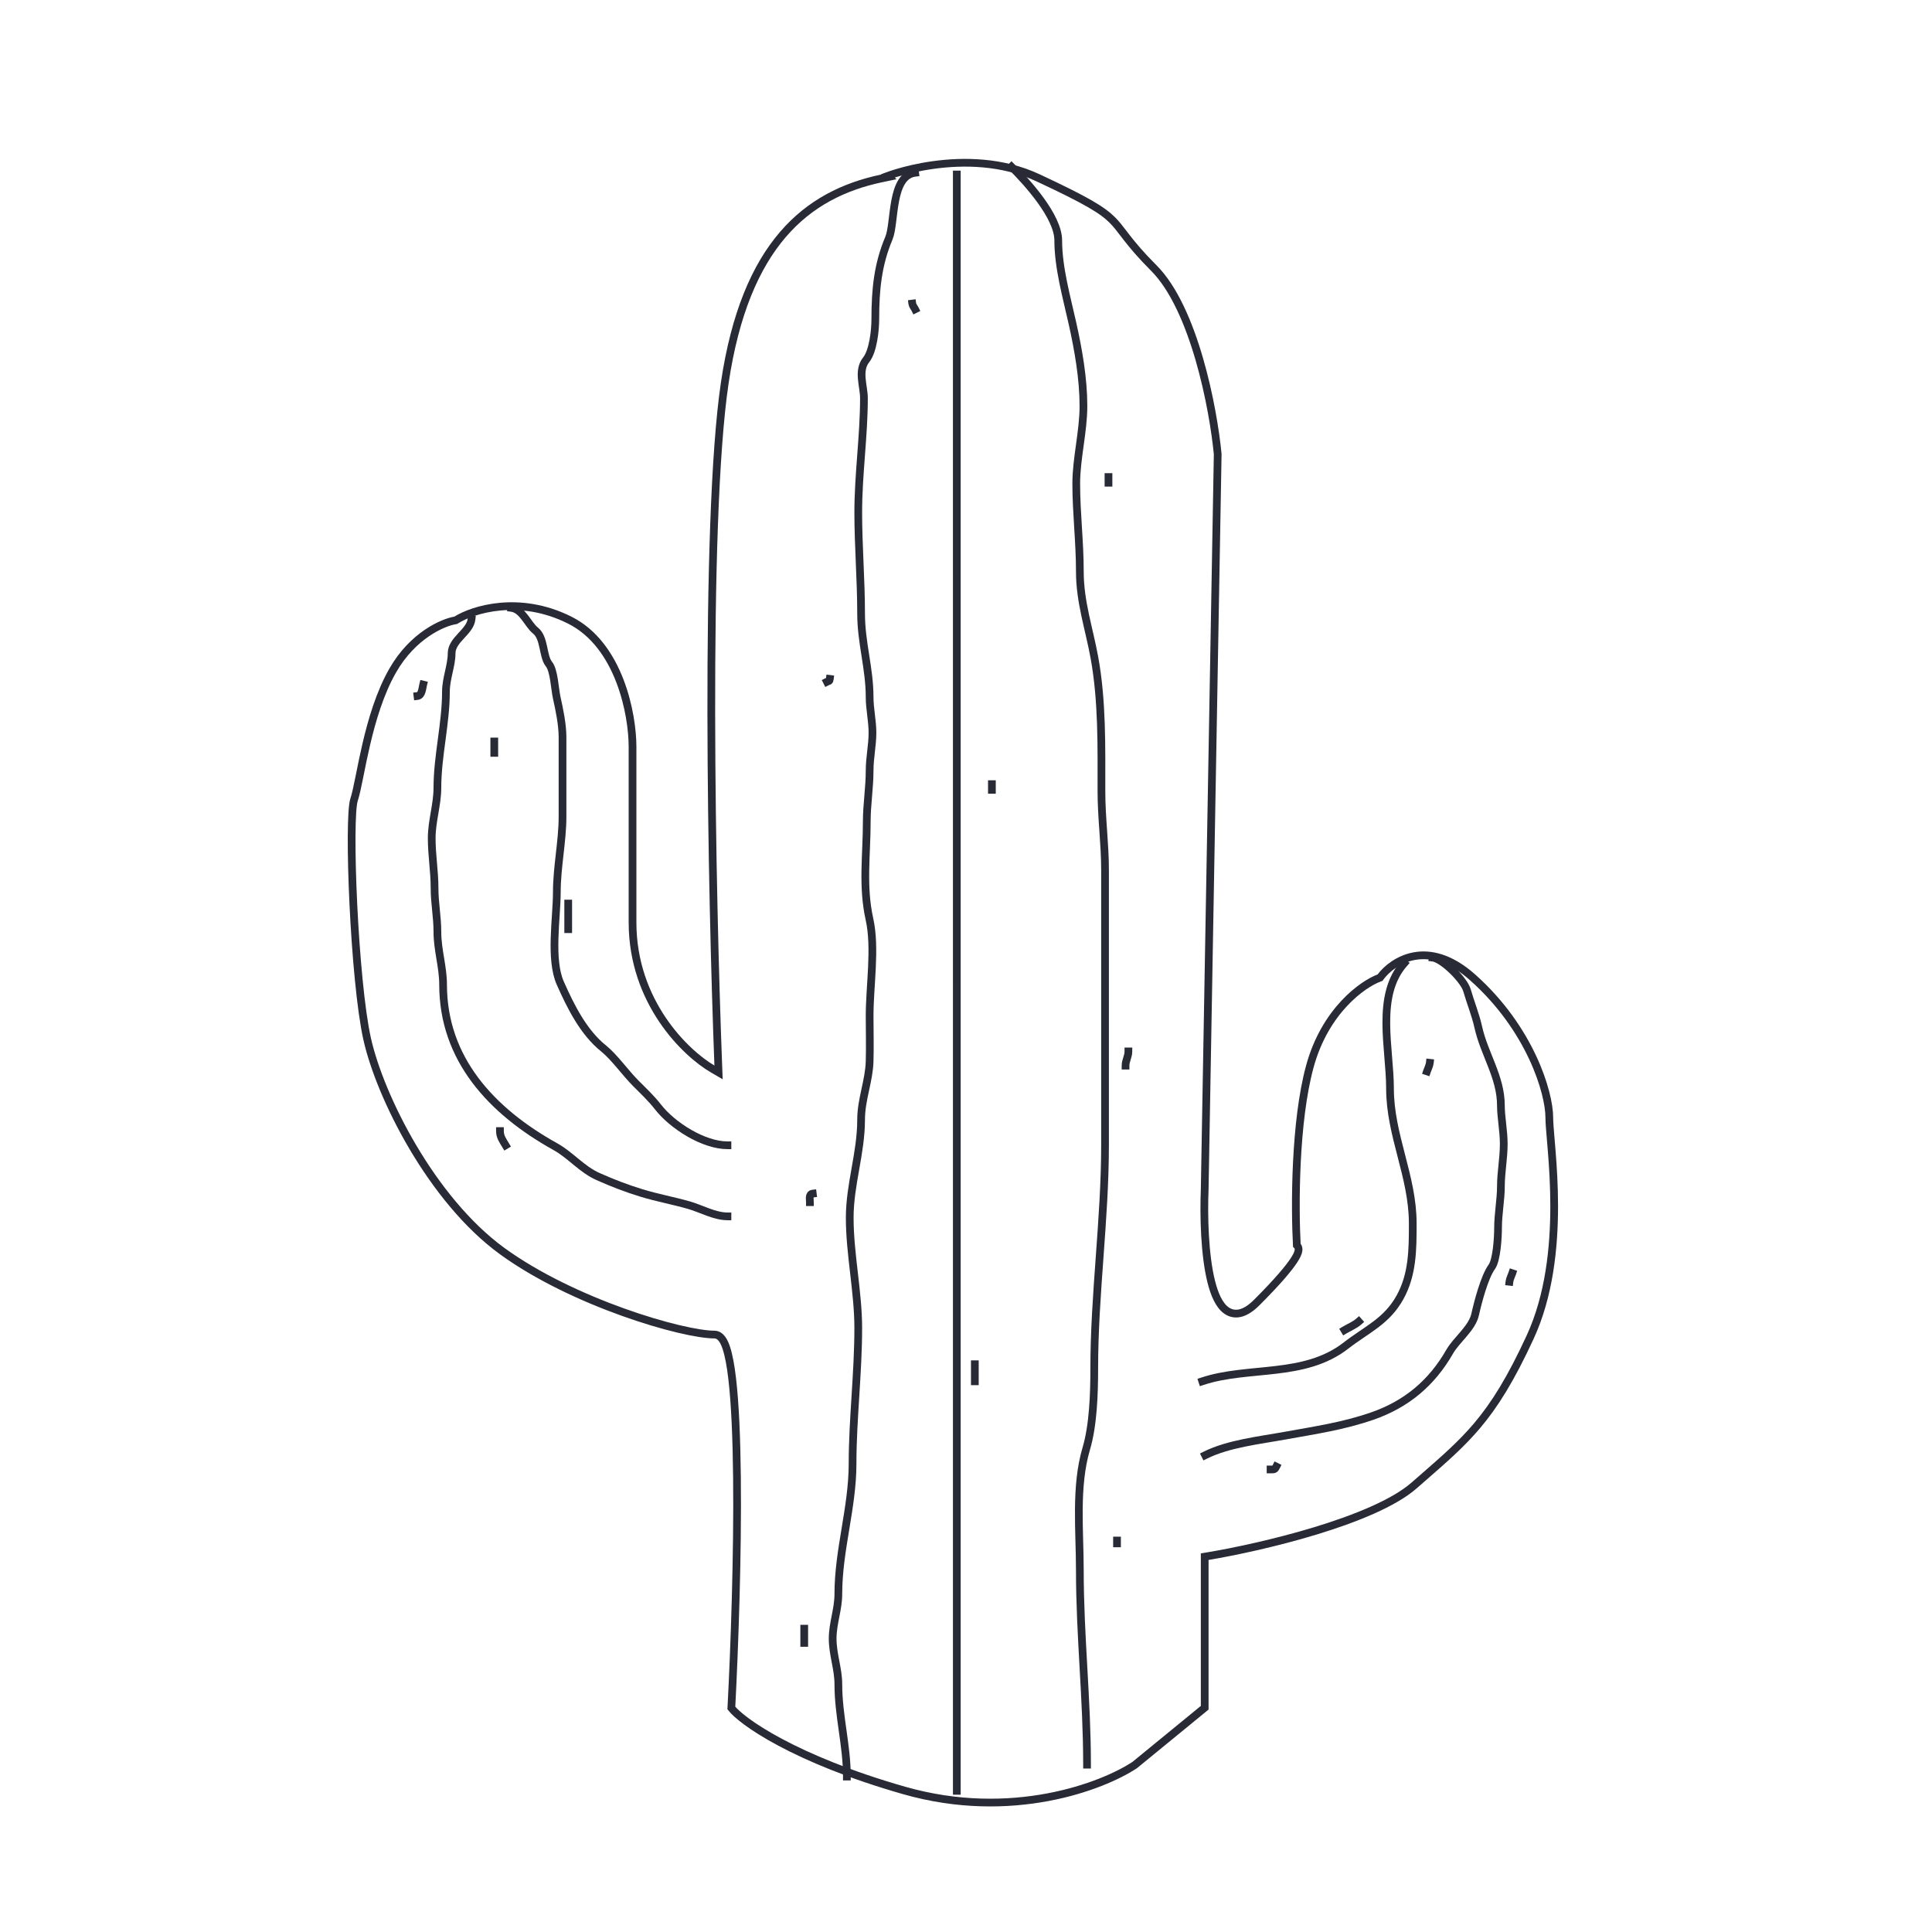
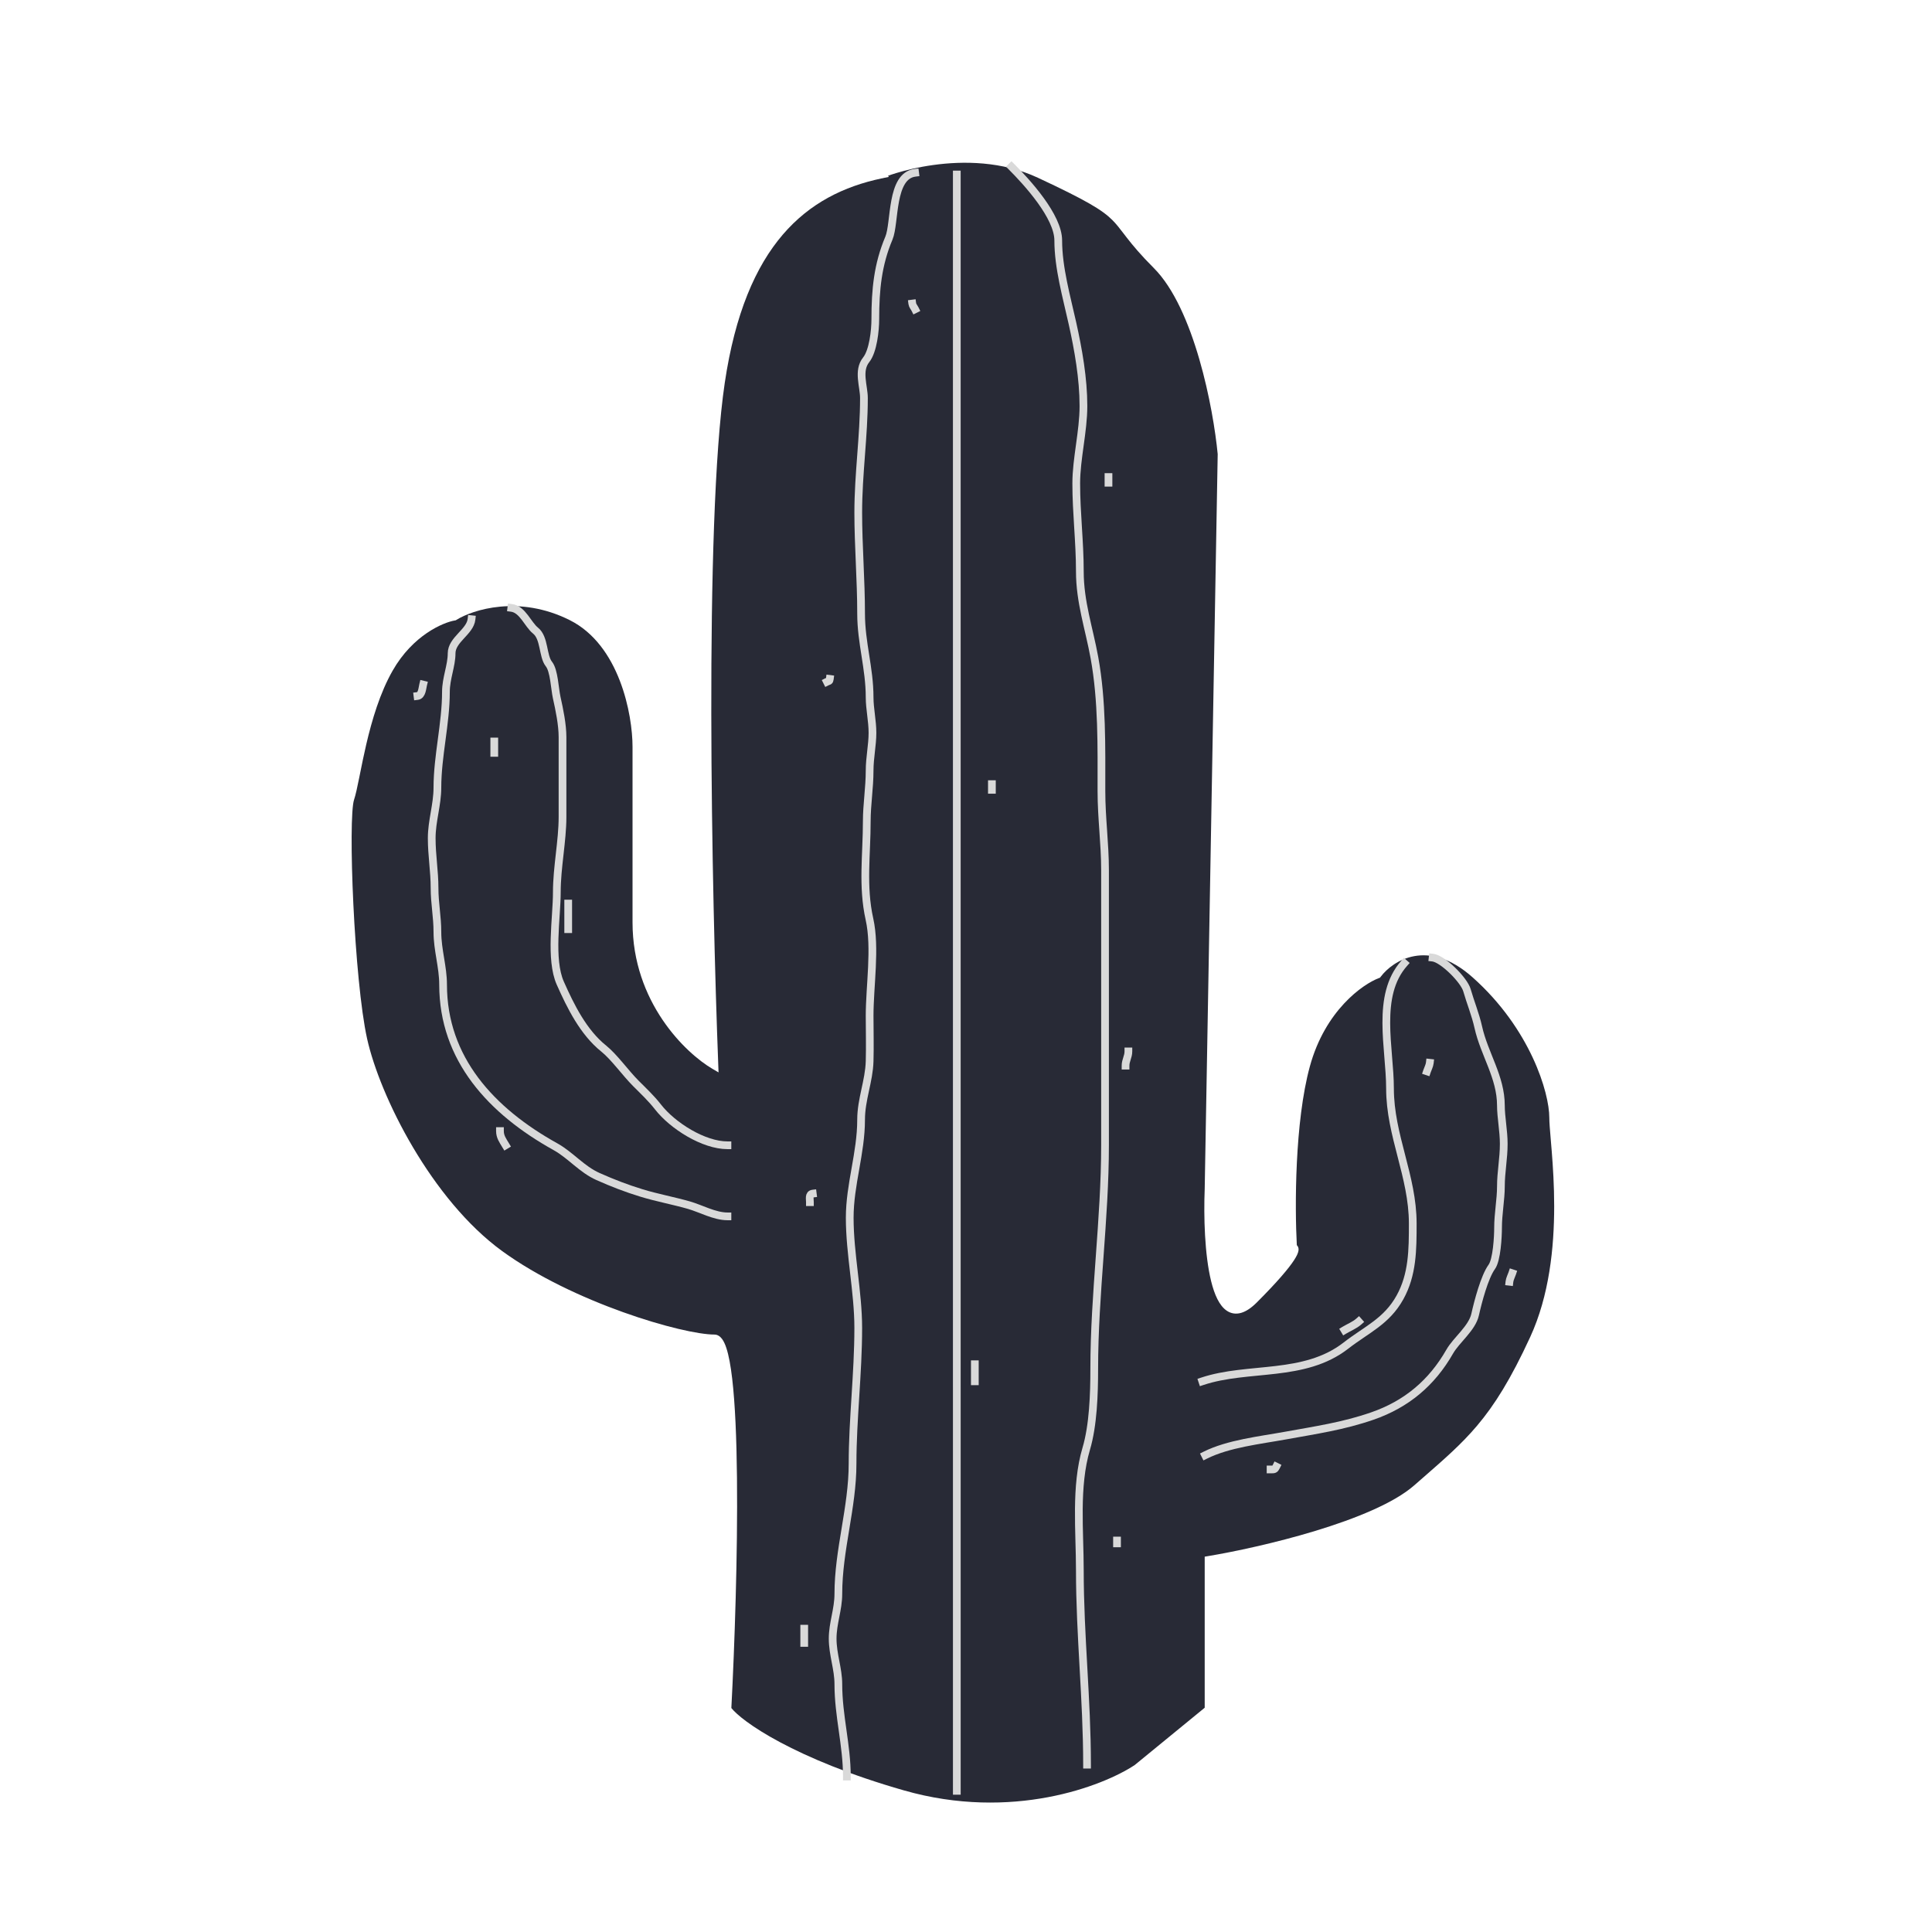
<svg xmlns="http://www.w3.org/2000/svg" viewBox="0 0 500 500" fill="none">
  <style>
-     path {stroke: #2474c4 }
-     #line, #outline {
-        stroke: #282A36;
-        stroke-width: 2;
-     }
-     @media (prefers-color-scheme: dark) {
-         #line {
-            stroke: #D9D9D9;
-            stroke-width: 2;
-         }
-         #outline {
-            fill: #282A36
-         }
-     }
+    #line {
+       stroke: #D9D9D9;
+       stroke-width: 2;
+    }
+    #outline {
+       fill: #282A36
+    }
</style>
  <path id="outline" d="M228.197 46.162C228.279 46.157 228.349 46.144 228.391 46.136C228.48 46.118 228.578 46.091 228.678 46.062L230.057 45.774L229.8 45.502C230.369 45.293 231.119 45.039 232.027 44.764C234.328 44.067 237.619 43.247 241.502 42.707C249.285 41.626 259.352 41.681 268.603 46C281.254 51.908 285.291 54.365 287.88 56.955C288.894 57.97 289.685 59.001 290.703 60.328C291 60.716 291.316 61.128 291.663 61.573C293.183 63.52 295.208 65.972 298.607 69.372C303.802 74.571 307.673 83.62 310.385 92.978C313.077 102.266 314.58 111.686 315.14 117.53L311.776 307.704C311.776 307.707 311.776 307.711 311.776 307.715C311.495 314.754 311.743 324.711 313.445 331.597C313.873 333.326 314.401 334.897 315.054 336.194C315.702 337.48 316.512 338.573 317.544 339.249C318.619 339.953 319.864 340.155 321.211 339.766C322.511 339.39 323.856 338.479 325.262 337.073C330.657 331.674 333.522 328.247 334.899 326.137C335.569 325.111 335.97 324.273 336.053 323.61C336.096 323.268 336.073 322.807 335.768 322.417C335.72 322.356 335.669 322.301 335.616 322.252C335.087 312.415 335.067 290.375 338.981 276.017C342.931 261.525 352.676 254.696 356.877 253.119L357.151 253.017L357.326 252.783C358.889 250.698 361.963 248.175 366.041 247.443C370.065 246.72 375.232 247.71 381.101 252.93C388.56 259.564 393.531 267.026 396.636 273.653C399.75 280.301 400.958 286.047 400.958 289.223C400.958 290.478 401.127 292.461 401.338 294.942C401.419 295.895 401.506 296.923 401.592 298.01C401.907 301.971 402.22 306.834 402.22 312.163C402.22 322.838 400.962 335.297 396.002 346.049C390.978 356.941 386.816 363.59 382.264 368.972C378.233 373.739 373.882 377.532 368.268 382.427C367.522 383.077 366.755 383.746 365.963 384.439C360.757 388.997 350.853 393.017 340.418 396.189C330.033 399.345 319.307 401.609 312.611 402.725L311.776 402.865V403.712V441.962L293.671 456.783C285.425 462.262 261.862 471.337 233.964 463.361C219.889 459.338 209.299 454.852 201.895 450.897C198.192 448.92 195.293 447.079 193.157 445.501C191.217 444.067 189.952 442.883 189.274 442.038C190.11 426.034 190.938 402.231 190.729 382.36C190.623 372.355 190.255 363.315 189.486 356.763C189.103 353.496 188.614 350.792 187.987 348.882C187.676 347.934 187.309 347.112 186.857 346.509C186.406 345.908 185.757 345.383 184.891 345.383C182.909 345.383 179.636 344.885 175.5 343.898C171.385 342.915 166.477 341.463 161.25 339.591C150.784 335.842 139.101 330.43 129.95 323.771C120.844 317.145 112.935 307.166 106.875 296.922C100.816 286.679 96.657 276.254 95.002 268.803C93.34 261.319 92.08 247.085 91.449 234.036C91.134 227.524 90.977 221.334 91.003 216.464C91.016 214.027 91.075 211.931 91.181 210.295C91.291 208.618 91.445 207.532 91.609 207.041C92.053 205.707 92.486 203.638 92.981 201.188C93.044 200.879 93.107 200.564 93.172 200.242C93.628 197.976 94.148 195.389 94.789 192.641C96.255 186.353 98.333 179.312 101.625 173.548C106.852 164.394 114.663 161.083 117.748 160.569L117.944 160.536L118.113 160.43C122.365 157.772 134.333 153.927 147.424 160.477C153.848 163.691 157.925 169.75 160.401 176.148C162.874 182.542 163.699 189.152 163.699 193.255V238.714C163.699 259.377 177.45 272.569 184.387 276.618L185.96 277.536L185.89 275.716C185.049 253.838 184.124 218.747 184.082 184.583C184.04 150.394 184.883 117.216 187.563 99.118C190.223 81.149 195.539 68.94 202.584 60.72C209.591 52.545 218.38 48.229 228.197 46.162Z" stroke-width="2" />
  <path id="line" d="M261.766 43.141C265.819 47.194 273.874 56.009 273.874 62.235C273.874 69.263 276.034 76.845 277.548 83.658C279.074 90.523 280.394 97.95 280.394 105.08C280.394 111.668 278.532 118.703 278.532 125.106C278.532 132.808 279.463 140.14 279.463 147.874C279.463 155.809 281.84 162.528 283.24 170.228C285.275 181.421 285.051 193.175 285.051 204.742C285.051 211.78 285.983 218.279 285.983 225.233C285.983 248.915 285.983 272.598 285.983 296.28C285.983 315.645 283.189 334.921 283.189 354.235C283.189 360.771 282.926 368.834 281.119 374.933C278.219 384.721 279.463 396.204 279.463 406.394C279.463 423.327 281.326 439.699 281.326 456.691" stroke-linecap="square" />
  <path id="line" d="M236.833 44.713C230.454 45.511 231.717 57.672 230.046 61.639C227.164 68.484 226.53 74.938 226.53 82.613C226.53 85.498 225.966 90.862 224.159 93.121C221.896 95.949 223.587 99.946 223.587 103.014C223.587 112.922 222.115 122.63 222.115 132.656C222.115 141.182 222.851 150.089 222.851 158.781C222.851 166.394 225.058 172.875 225.058 180.49C225.058 183.408 225.794 186.557 225.794 189.648C225.794 192.853 225.058 196.108 225.058 199.42C225.058 203.844 224.322 208.279 224.322 212.503C224.322 221.256 223.103 229.278 225.018 237.892C226.677 245.359 225.058 255.17 225.058 262.872C225.058 266.791 225.17 270.729 225.058 274.647C224.911 279.808 222.851 284.524 222.851 289.774C222.851 298.445 219.907 306.5 219.907 315.163C219.907 324.512 222.115 334.381 222.115 343.66C222.115 355.447 220.643 367.33 220.643 378.779C220.643 390.178 216.963 401.109 216.963 412.509C216.963 416.538 215.491 420.071 215.491 424.079C215.491 428.17 216.963 431.876 216.963 435.854C216.963 444.1 219.171 451.547 219.171 459.771" stroke-linecap="square" />
  <path id="line" d="M370.77 247.827C373.387 248.118 378.897 253.64 379.642 256.249C380.545 259.408 381.845 262.524 382.586 265.857C384.13 272.806 388.432 278.743 388.432 286.094C388.432 289.081 389.168 292.669 389.168 296.029C389.168 299.852 388.432 303.364 388.432 307.068C388.432 310.419 387.696 314.166 387.696 317.739C387.696 320.036 387.388 326.053 386.061 327.878C384.197 330.441 382.497 336.902 381.768 340.184C380.971 343.772 376.929 346.741 375.186 349.792C370.575 357.86 364.035 363.398 355.152 366.473C347.599 369.088 340.544 370.099 332.829 371.502C325.987 372.746 317.901 373.61 311.897 376.612" stroke-linecap="square" />
  <path id="line" d="M363.411 249.299C355.96 257.681 359.731 271.288 359.731 281.679C359.731 293.86 365.619 304.405 365.619 316.635C365.619 323.435 365.594 329.852 362.307 335.769C358.839 342.012 353.695 344.062 348.325 348.239C337.52 356.642 323.042 353.518 311.161 357.479" stroke-linecap="square" />
  <path id="line" d="M132.333 157.309C135.273 157.676 136.593 161.601 138.588 163.196C140.982 165.112 140.402 169.787 142.063 171.864C143.415 173.554 143.561 178.218 144.066 180.49C144.777 183.69 145.579 187.512 145.579 190.793C145.579 197.662 145.579 204.53 145.579 211.399C145.579 217.693 144.107 224.418 144.107 230.901C144.107 237.509 142.255 248.258 145.007 254.45C147.664 260.429 150.978 267.159 156.25 271.376C158.911 273.505 161.903 277.724 164.549 280.371C166.492 282.313 168.579 284.284 170.273 286.462C174.097 291.378 182.135 296.397 188.262 296.397" stroke-linecap="square" />
  <path id="line" d="M122.03 160.253C121.665 163.539 116.878 165.541 116.878 169.084C116.878 172.263 115.407 175.577 115.407 179.018C115.407 187.308 113.199 195.644 113.199 203.835C113.199 208.271 111.727 212.451 111.727 216.918C111.727 221.375 112.463 225.451 112.463 229.838C112.463 233.755 113.199 237.251 113.199 241.203C113.199 245.87 114.671 250.208 114.671 254.818C114.671 274.035 127.159 287.554 143.739 296.765C147.695 298.963 150.536 302.607 154.778 304.492C158.563 306.175 162.007 307.509 166.021 308.744C169.927 309.946 174.25 310.739 178.287 311.892C181.342 312.765 184.943 314.795 188.262 314.795" stroke-linecap="square" />
  <path id="line" d="M236.097 78.566C236.163 79.087 236.605 79.581 236.833 80.037" stroke-width="2" stroke-linecap="square" />
  <path id="line" d="M286.875 123.457V124.929" stroke-width="2" stroke-linecap="square" />
  <path id="line" d="M291.291 275.792C291.291 274.438 292.027 273.465 292.027 272.112" stroke-width="2" stroke-linecap="square" />
  <path id="line" d="M289.083 398.69V399.426" stroke-width="2" stroke-linecap="square" />
  <path id="line" d="M214.756 175.707C214.671 176.385 214.517 176.194 214.02 176.443" stroke-width="2" stroke-linecap="square" />
  <path id="line" d="M210.34 308.908C209.274 309.041 209.604 310.289 209.604 311.116" stroke-width="2" stroke-linecap="square" />
  <path id="line" d="M208.132 421.503V425.183" stroke-width="2" stroke-linecap="square" />
  <path id="line" d="M252.287 353.063V357.478" stroke-width="2" stroke-linecap="square" />
  <path id="line" d="M256.703 202.936V204.408" stroke-width="2" stroke-linecap="square" />
  <path id="line" d="M370.035 275.056C369.952 275.802 369.534 276.558 369.299 277.263" stroke-width="2" stroke-linecap="square" />
  <path id="line" d="M351.636 342.024C350.598 342.947 349.148 343.517 347.957 344.232" stroke-width="2" stroke-linecap="square" />
  <path id="line" d="M390.64 331.721C390.723 330.975 391.141 330.219 391.376 329.514" stroke-width="2" stroke-linecap="square" />
  <path id="line" d="M127.917 191.897V194.841" stroke-width="2" stroke-linecap="square" />
  <path id="line" d="M147.051 233.844V240.468" stroke-width="2" stroke-linecap="square" />
  <path id="line" d="M129.389 292.718C129.389 294.189 130.111 295.148 130.861 296.397" stroke-width="2" stroke-linecap="square" />
  <path id="line" d="M108.048 180.122C109.216 179.976 109.288 178.106 109.519 177.179" stroke-width="2" stroke-linecap="square" />
  <path id="line" d="M328.823 380.292C329.785 380.292 329.906 380.334 330.295 379.556" stroke-width="2" stroke-linecap="square" />
  <path id="line" d="M247.619 45.162L247.622 463.463" stroke-width="2" stroke-linecap="square" />
</svg>
